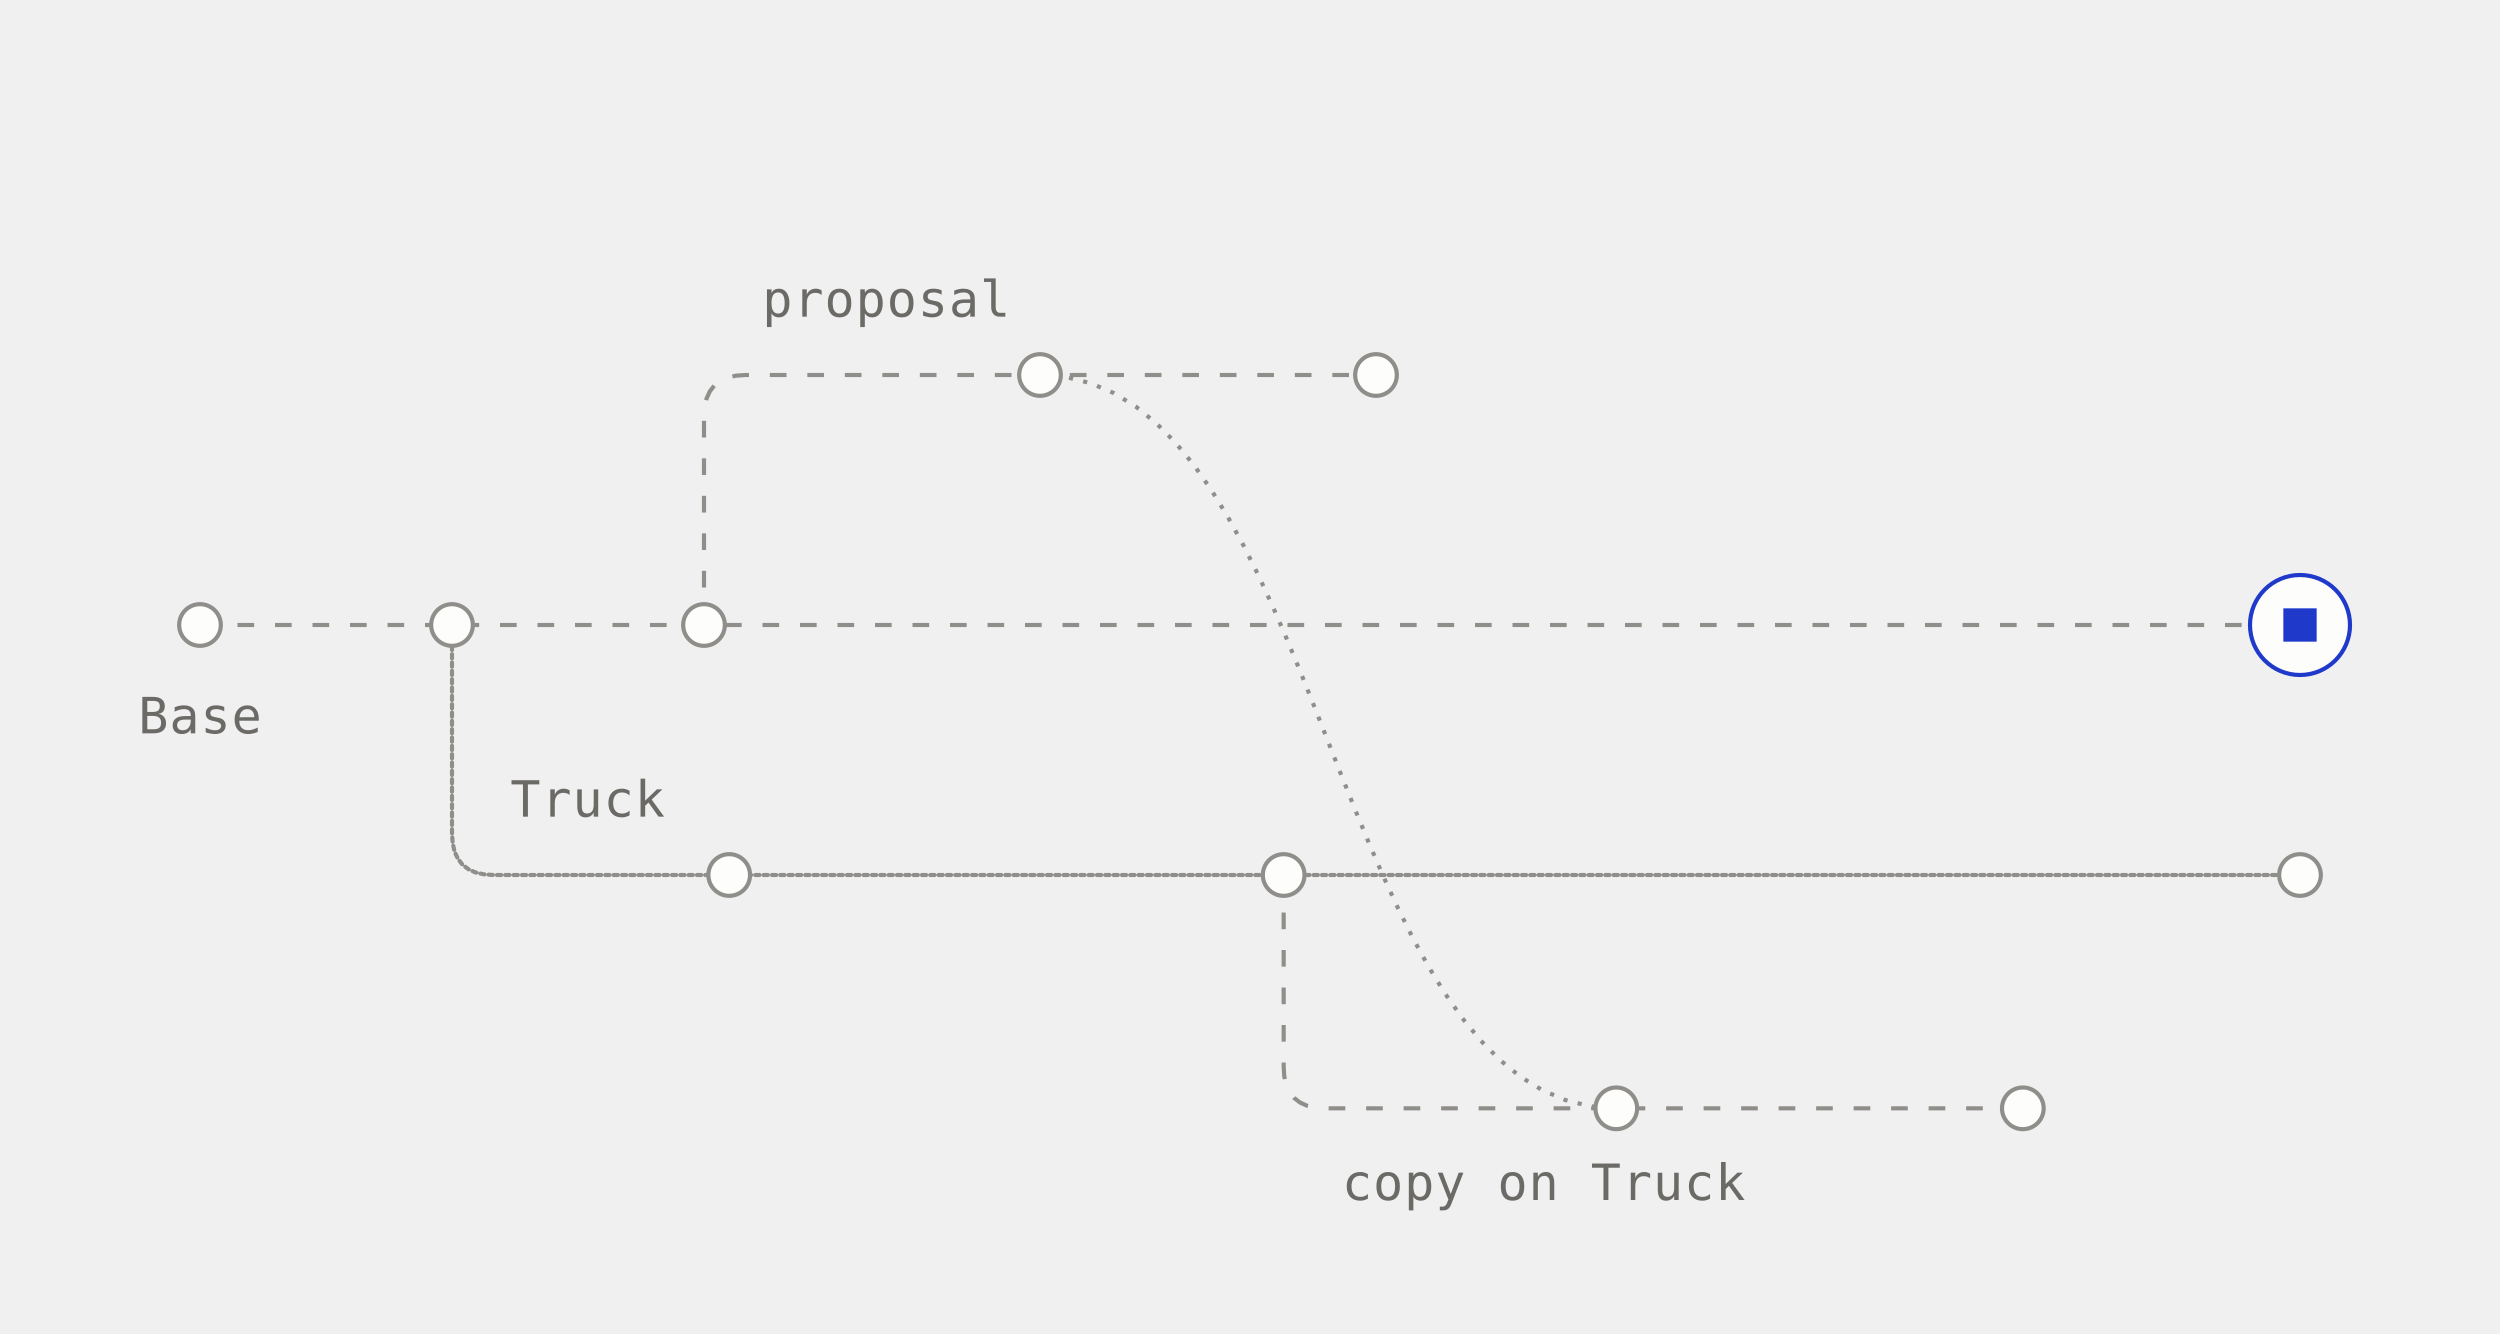
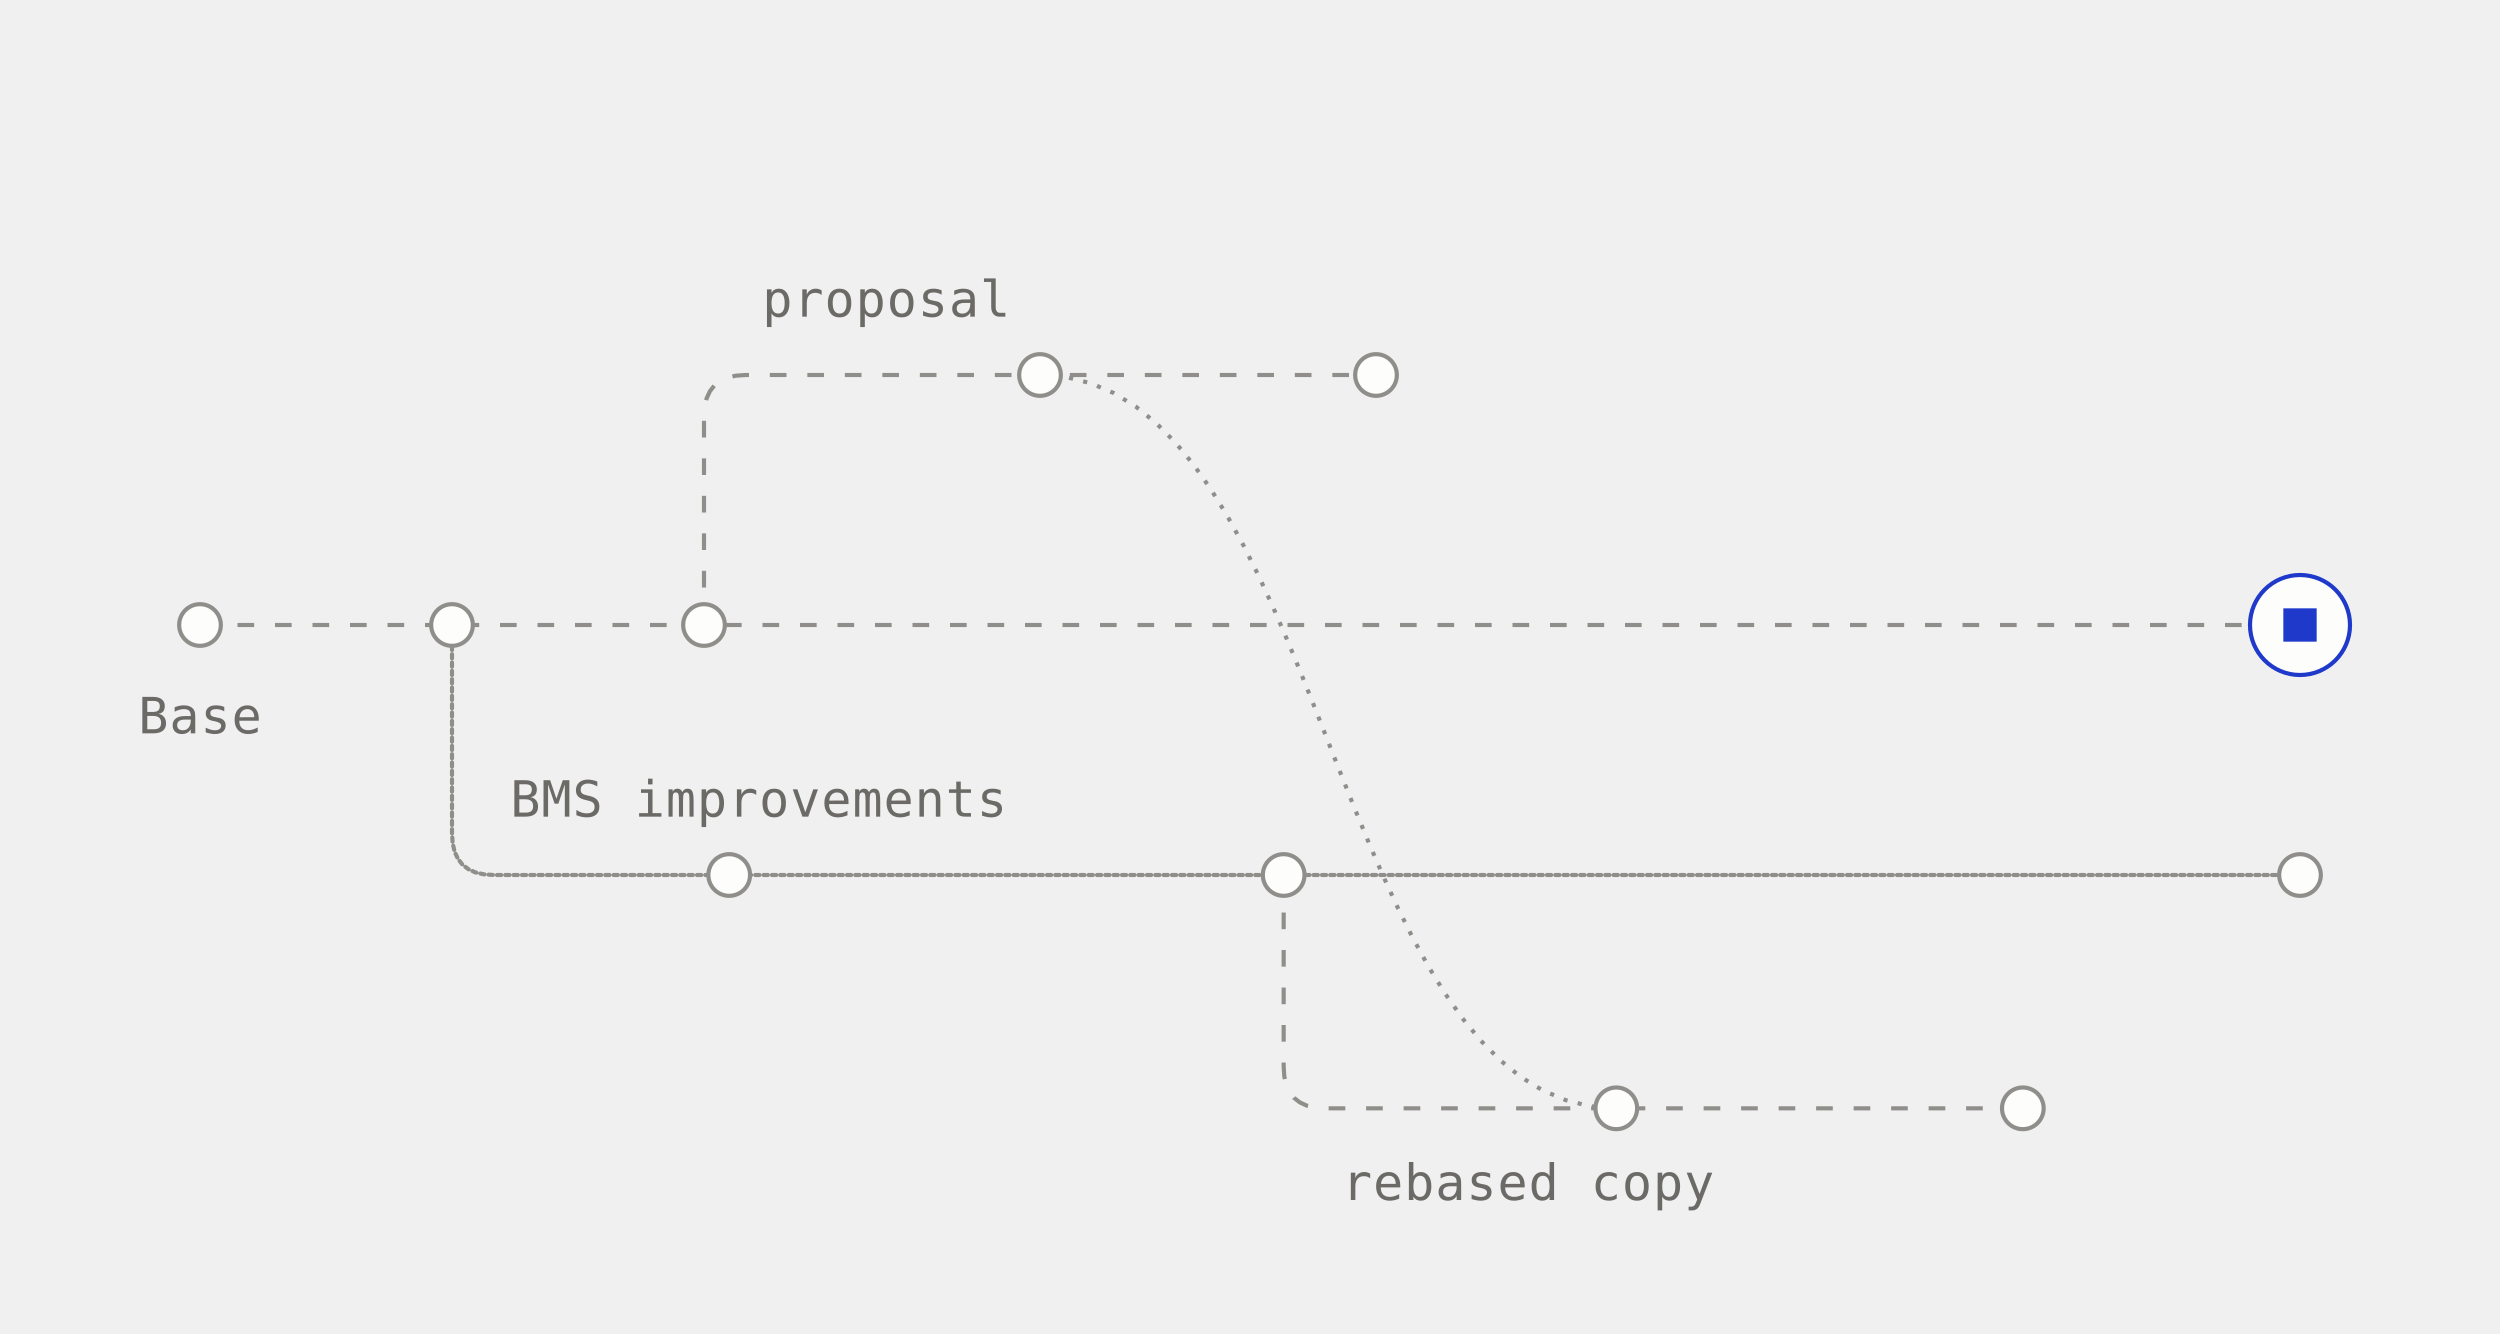
<svg xmlns="http://www.w3.org/2000/svg" width="600" height="320" viewBox="0 0 600 320" fill="none" role="img" class="fim6xvx">
  <style>.fim6xvx-p,.fim6xvx-f,.fim6xvx-r{transform-box:fill-box;transform-origin:center;animation-fill-mode:both}
.fim6xvx-p{animation-name:fim6xvx-pop;animation-duration:0.6s;animation-timing-function:cubic-bezier(.34,1.56,.64,1)}
@supports (animation-timing-function:linear(0,1)){.fim6xvx-p{animation-timing-function:linear(0, 0.083, 0.269, 0.487, 0.691, 0.855, 0.972, 1.043, 1.078, 1.086, 1.078, 1.061, 1.043, 1.025, 1.011, 1.002, 0.996, 0.993, 0.993, 0.993, 0.995, 0.996, 0.998, 0.999, 1)}}
.fim6xvx-f{animation-name:fim6xvx-fade;animation-duration:0.5s;animation-timing-function:ease-out}
.fim6xvx-r{animation-name:fim6xvx-rise;animation-duration:.7s;animation-timing-function:cubic-bezier(0.22,1,0.36,1)}
.fim6xvx-d{animation-name:fim6xvx-draw;animation-timing-function:cubic-bezier(0.65,0,0.35,1);animation-fill-mode:both}
.fim6xvx-m{animation:fim6xvx-march 2.6s linear infinite}
.fim6xvx-pulse{animation:fim6xvx-pulse 2.4s ease-in-out infinite}
@keyframes fim6xvx-pop{from{transform:scale(0);opacity:0}to{transform:scale(1);opacity:1}}
@keyframes fim6xvx-fade{from{opacity:0}to{opacity:1}}
@keyframes fim6xvx-rise{from{opacity:0;transform:translateY(6px)}to{opacity:1;transform:none}}
@keyframes fim6xvx-draw{from{stroke-dashoffset:1}to{stroke-dashoffset:0}}
@keyframes fim6xvx-march{from{stroke-dashoffset:0}to{stroke-dashoffset:-18}}
@keyframes fim6xvx-pulse{0%,100%{opacity:1}50%{opacity:.35}}
@media (prefers-reduced-motion:reduce){.fim6xvx *{animation:none!important}.fim6xvx .fim6xvx-d{stroke-dashoffset:0}.fim6xvx .fim6xvx-t{display:none}}</style>
  <defs>
    <mask id="fim6xvx-k0" maskUnits="userSpaceOnUse" x="-600" y="-320" width="1800" height="960">
      <path d="M48 150L552 150" stroke="#fff" stroke-width="7" fill="none" stroke-linecap="round" stroke-linejoin="round" pathLength="1" stroke-dasharray="1 1" stroke-dashoffset="1" class="fim6xvx-d" style="animation-duration:0.9s;animation-delay:0.05s" />
    </mask>
    <mask id="fim6xvx-k1" maskUnits="userSpaceOnUse" x="-600" y="-320" width="1800" height="960">
      <path d="M168.96 150L168.96 100L169.12 97.66L169.58 95.63L170.37 93.91L171.46 92.5L172.87 91.41L174.58 90.63L176.62 90.16L178.96 90L330.24 90" stroke="#fff" stroke-width="7" fill="none" stroke-linecap="round" stroke-linejoin="round" pathLength="1" stroke-dasharray="1 1" stroke-dashoffset="1" class="fim6xvx-d" style="animation-duration:0.84s;animation-delay:0.27s" />
    </mask>
    <mask id="fim6xvx-k2" maskUnits="userSpaceOnUse" x="-600" y="-320" width="1800" height="960">
      <path d="M308.08 210L308.08 256L308.23 258.34L308.7 260.38L309.48 262.09L310.58 263.5L311.98 264.59L313.7 265.38L315.73 265.84L318.08 266L485.48 266" stroke="#fff" stroke-width="7" fill="none" stroke-linecap="round" stroke-linejoin="round" pathLength="1" stroke-dasharray="1 1" stroke-dashoffset="1" class="fim6xvx-d" style="animation-duration:0.88s;animation-delay:1.31s" />
    </mask>
    <mask id="fim6xvx-k3" maskUnits="userSpaceOnUse" x="-600" y="-320" width="1800" height="960">
      <path d="M249.6 90L255.88 90.5L261.79 91.98L267.34 94.35L272.56 97.56L277.48 101.55L282.12 106.24L286.5 111.58L290.66 117.5L294.61 123.93L298.39 130.82L302.02 138.09L305.52 145.69L308.91 153.54L312.24 161.59L315.51 169.76L318.75 178L322 186.24L325.27 194.41L328.59 202.46L331.99 210.31L335.49 217.91L339.11 225.18L342.89 232.07L346.85 238.5L351 244.42L355.39 249.76L360.03 254.45L364.94 258.44L370.17 261.65L375.72 264.02L381.62 265.5L387.91 266" stroke="#fff" stroke-width="7" fill="none" stroke-linecap="round" stroke-linejoin="round" pathLength="1" stroke-dasharray="1 1" stroke-dashoffset="1" class="fim6xvx-d" style="animation-duration:0.9s;animation-delay:1.03s" />
    </mask>
  </defs>
  <path d="M48 150L552 150" fill="none" stroke="#8F8E8A" stroke-width="1" stroke-dasharray="4 5" stroke-linejoin="round" mask="url(#fim6xvx-k0)" class="fim6xvx-m" />
  <path d="M168.96 150L168.96 100L169.12 97.66L169.58 95.63L170.37 93.91L171.46 92.5L172.87 91.41L174.58 90.63L176.62 90.16L178.96 90L330.24 90" fill="none" stroke="#8F8E8A" stroke-width="1" stroke-dasharray="4 5" stroke-linejoin="round" mask="url(#fim6xvx-k1)" class="fim6xvx-m" />
  <path d="M108.48 150L108.48 200L108.64 202.34L109.1 204.38L109.89 206.09L110.98 207.5L112.39 208.59L114.1 209.38L116.14 209.84L118.48 210L552 210" fill="none" stroke="#8F8E8A" stroke-width="1" stroke-dasharray="1 1" stroke-linecap="round" stroke-linejoin="round" pathLength="1" stroke-dashoffset="1" class="fim6xvx-d" style="animation-duration:0.9s;animation-delay:0.2s" />
  <path d="M108.5 210L552 210" fill="none" stroke-dasharray="1 1" stroke-linecap="round" stroke-linejoin="round" pathLength="1" stroke-dashoffset="1" class="fim6xvx-d" style="animation-duration:0.9s;animation-delay:0.96s" />
  <path d="M308.08 210L308.08 256L308.23 258.34L308.7 260.38L309.48 262.09L310.58 263.5L311.98 264.59L313.7 265.38L315.73 265.84L318.08 266L485.48 266" fill="none" stroke="#8F8E8A" stroke-width="1" stroke-dasharray="4 5" stroke-linejoin="round" mask="url(#fim6xvx-k2)" class="fim6xvx-m" />
  <path d="M249.6 90L255.88 90.5L261.79 91.98L267.34 94.35L272.56 97.56L277.48 101.55L282.12 106.24L286.5 111.58L290.66 117.5L294.61 123.93L298.39 130.82L302.02 138.09L305.52 145.69L308.91 153.54L312.24 161.59L315.51 169.76L318.75 178L322 186.24L325.27 194.41L328.59 202.46L331.99 210.31L335.49 217.91L339.11 225.18L342.89 232.07L346.85 238.5L351 244.42L355.39 249.76L360.03 254.45L364.94 258.44L370.17 261.65L375.72 264.02L381.62 265.5L387.91 266" fill="none" stroke="#8F8E8A" stroke-width="1" stroke-dasharray="1 2.5" stroke-linejoin="round" mask="url(#fim6xvx-k3)" />
  <g class="fim6xvx-p" style="animation-delay:0.23s">
    <circle cx="168.96" cy="150" r="5" fill="#FDFDFB" stroke="#8F8E8A" stroke-width="1" />
  </g>
  <g class="fim6xvx-p" style="animation-delay:0.67s">
    <circle cx="249.6" cy="90" r="5" fill="#FDFDFB" stroke="#8F8E8A" stroke-width="1" />
  </g>
  <g class="fim6xvx-p" style="animation-delay:0.89s">
    <circle cx="330.24" cy="90" r="5" fill="#FDFDFB" stroke="#8F8E8A" stroke-width="1" />
  </g>
  <g class="fim6xvx-p" style="animation-delay:0.15s">
    <circle cx="108.48" cy="150" r="5" fill="#FDFDFB" stroke="#8F8E8A" stroke-width="1" />
  </g>
  <g class="fim6xvx-p" style="animation-delay:0.38s">
    <circle cx="175.01" cy="210" r="5" fill="#FDFDFB" stroke="#8F8E8A" stroke-width="1" />
  </g>
  <g class="fim6xvx-p" style="animation-delay:0.85s">
    <circle cx="552" cy="210" r="5" fill="#FDFDFB" stroke="#8F8E8A" stroke-width="1" />
  </g>
  <g class="fim6xvx-p" style="animation-delay:0.68s">
    <circle cx="552" cy="150" r="12" fill="#FDFDFB" stroke="#1F3ACB" stroke-width="1" />
    <rect x="548" y="146" width="8" height="8" fill="#1F3ACB" />
  </g>
  <g class="fim6xvx-p" style="animation-delay:0.1s">
    <circle cx="48" cy="150" r="5" fill="#FDFDFB" stroke="#8F8E8A" stroke-width="1" />
  </g>
  <g class="fim6xvx-p" style="animation-delay:1.27s">
    <circle cx="308.08" cy="210" r="5" fill="#FDFDFB" stroke="#8F8E8A" stroke-width="1" />
  </g>
  <g class="fim6xvx-p" style="animation-delay:1.7s">
    <circle cx="387.91" cy="266" r="5" fill="#FDFDFB" stroke="#8F8E8A" stroke-width="1" />
  </g>
  <g class="fim6xvx-p" style="animation-delay:1.96s">
    <circle cx="485.48" cy="266" r="5" fill="#FDFDFB" stroke="#8F8E8A" stroke-width="1" />
  </g>
  <g class="fim6xvx-t" opacity="0">
    <rect x="-2.5" y="-2.5" width="5" height="5" fill="#1F3ACB" />
    <animateMotion path="M249.6 90L387.91 266" dur="5.2s" begin="2.43s" repeatCount="indefinite" calcMode="spline" keyTimes="0;0.75;1" keyPoints="0;1;1" keySplines="0.65 0 0.35 1;0 0 1 1" />
    <animate attributeName="opacity" values="0;1;1;0;0" keyTimes="0;0.08;0.75;0.85;1" dur="5.2s" begin="2.43s" repeatCount="indefinite" />
  </g>
  <g class="fim6xvx-f" style="animation-delay:2.1s">
    <text x="48" y="176" fill="#6B6A66" font-family="'Commit Mono', 'IBM Plex Mono', ui-monospace, SFMono-Regular, Menlo, monospace" font-size="12" text-anchor="middle" letter-spacing="0.24">Base</text>
  </g>
  <g class="fim6xvx-f" style="animation-delay:2.17s">
    <text x="182.96" y="76" fill="#6B6A66" font-family="'Commit Mono', 'IBM Plex Mono', ui-monospace, SFMono-Regular, Menlo, monospace" font-size="12" text-anchor="start" letter-spacing="0.24">proposal</text>
  </g>
  <g class="fim6xvx-f" style="animation-delay:2.24s">
-     <text x="122.48" y="196" fill="#6B6A66" font-family="'Commit Mono', 'IBM Plex Mono', ui-monospace, SFMono-Regular, Menlo, monospace" font-size="12" text-anchor="start" letter-spacing="0.24">Truck</text>
+     <text x="122.48" y="196" fill="#6B6A66" font-family="'Commit Mono', 'IBM Plex Mono', ui-monospace, SFMono-Regular, Menlo, monospace" font-size="12" text-anchor="start" letter-spacing="0.24">BMS improvements</text>
  </g>
  <g class="fim6xvx-f" style="animation-delay:2.31s">
-     <text x="322.08" y="288" fill="#6B6A66" font-family="'Commit Mono', 'IBM Plex Mono', ui-monospace, SFMono-Regular, Menlo, monospace" font-size="12" text-anchor="start" letter-spacing="0.24">copy on Truck</text>
+     <text x="322.08" y="288" fill="#6B6A66" font-family="'Commit Mono', 'IBM Plex Mono', ui-monospace, SFMono-Regular, Menlo, monospace" font-size="12" text-anchor="start" letter-spacing="0.24">rebased copy</text>
  </g>
</svg>
